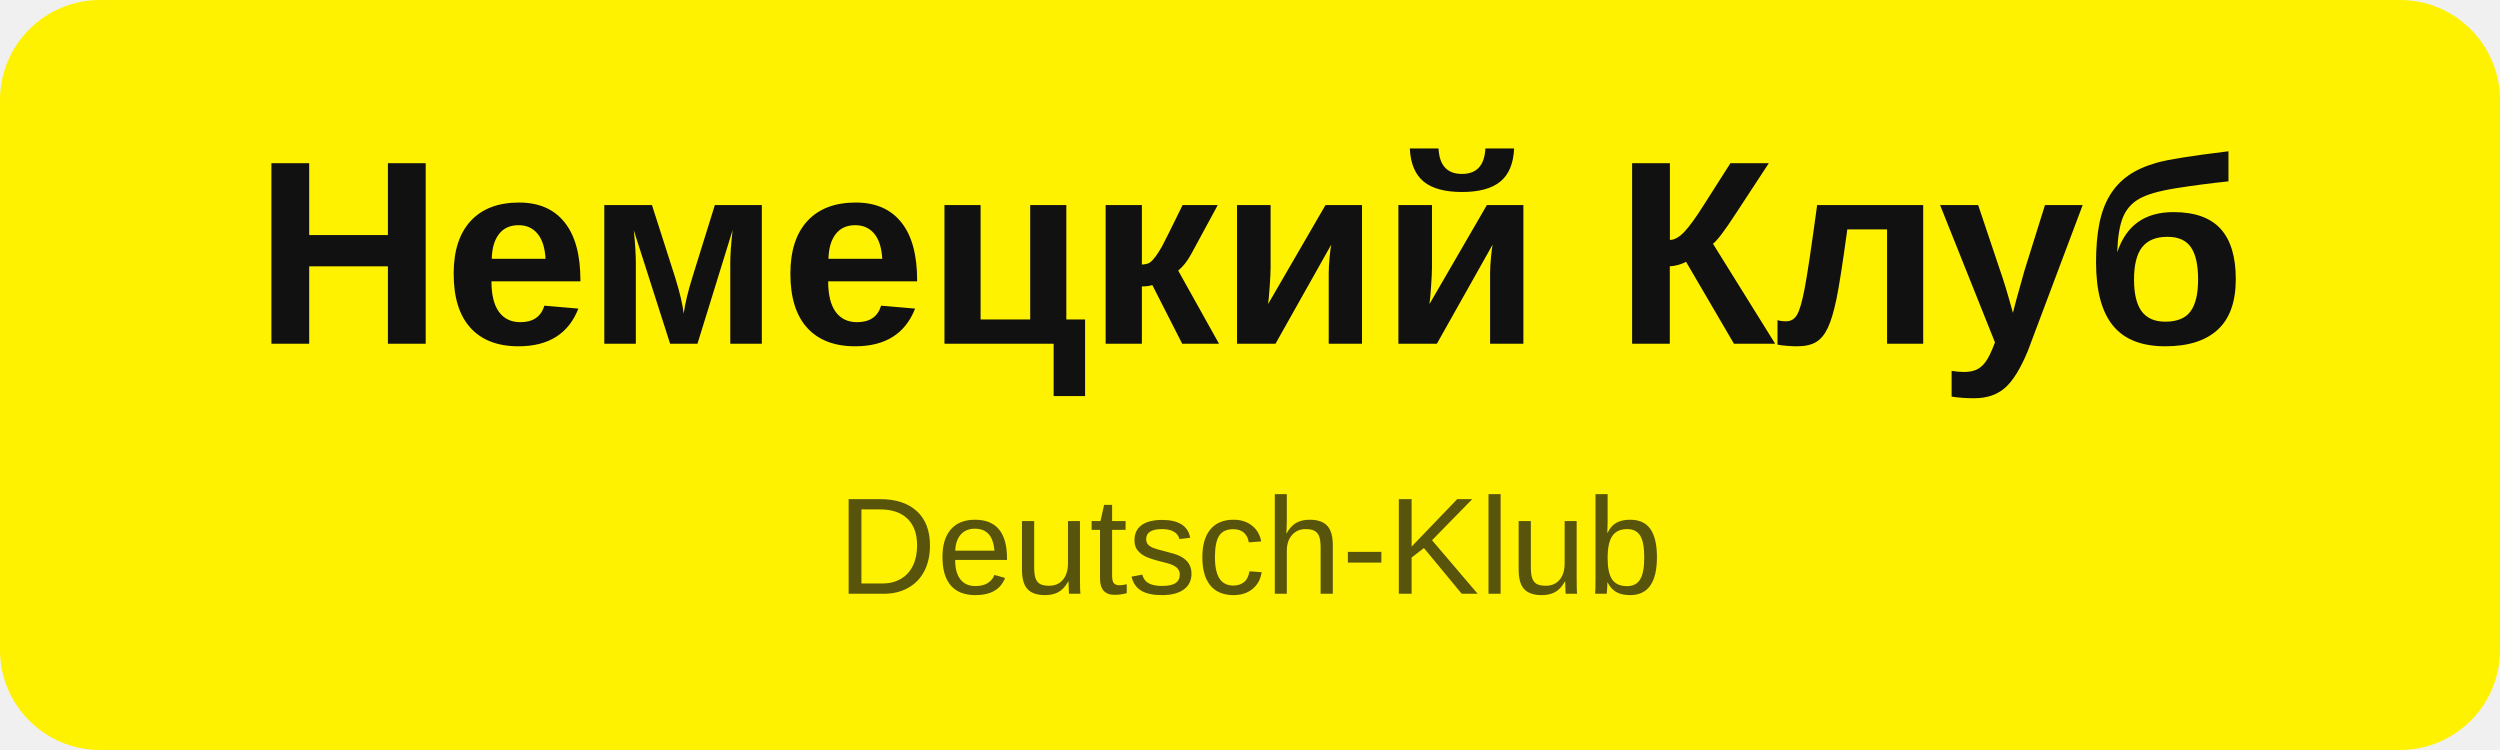
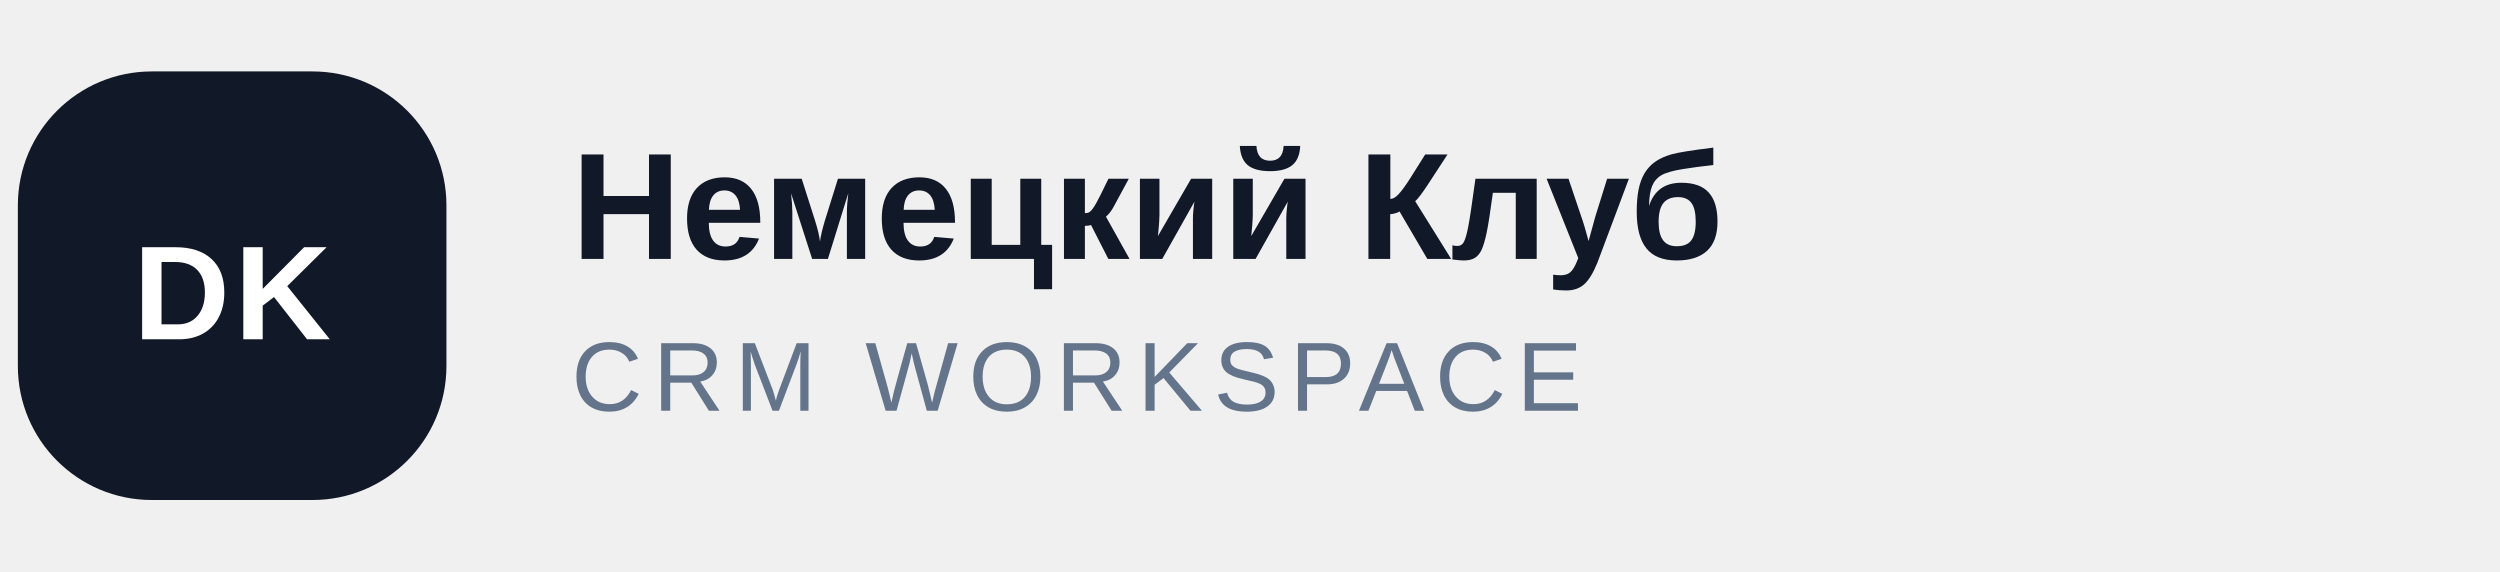
- <svg xmlns="http://www.w3.org/2000/svg" viewBox="0 0 400 120">
-   <rect width="400" height="120" rx="16" fill="#FFF200" />
-   <text x="200" y="55" text-anchor="middle" font-family="Arial, Helvetica, sans-serif" font-size="42" font-weight="700" fill="#111111">Немецкий Клуб</text>
-   <text x="200" y="95" text-anchor="middle" font-family="Arial, Helvetica, sans-serif" font-size="22" font-weight="400" fill="#111111" opacity="0.7">Deutsch-Klub</text>
+ <svg xmlns="http://www.w3.org/2000/svg" viewBox="0 0 280 64" role="img" aria-labelledby="title">
+   <rect x="2" y="8" width="48" height="48" rx="15" fill="#111827" />
+   <text x="26" y="38" text-anchor="middle" font-family="Arial, Helvetica, sans-serif" font-size="15" font-weight="700" letter-spacing="0.5" fill="#FFFFFF">DK</text>
+   <text x="64" y="29" font-family="Arial, Helvetica, sans-serif" font-size="17" font-weight="700" fill="#111827">Немецкий Клуб</text>
+   <text x="64" y="46" font-family="Arial, Helvetica, sans-serif" font-size="11" font-weight="500" letter-spacing="1.2" fill="#64748B">CRM WORKSPACE</text>
</svg>
